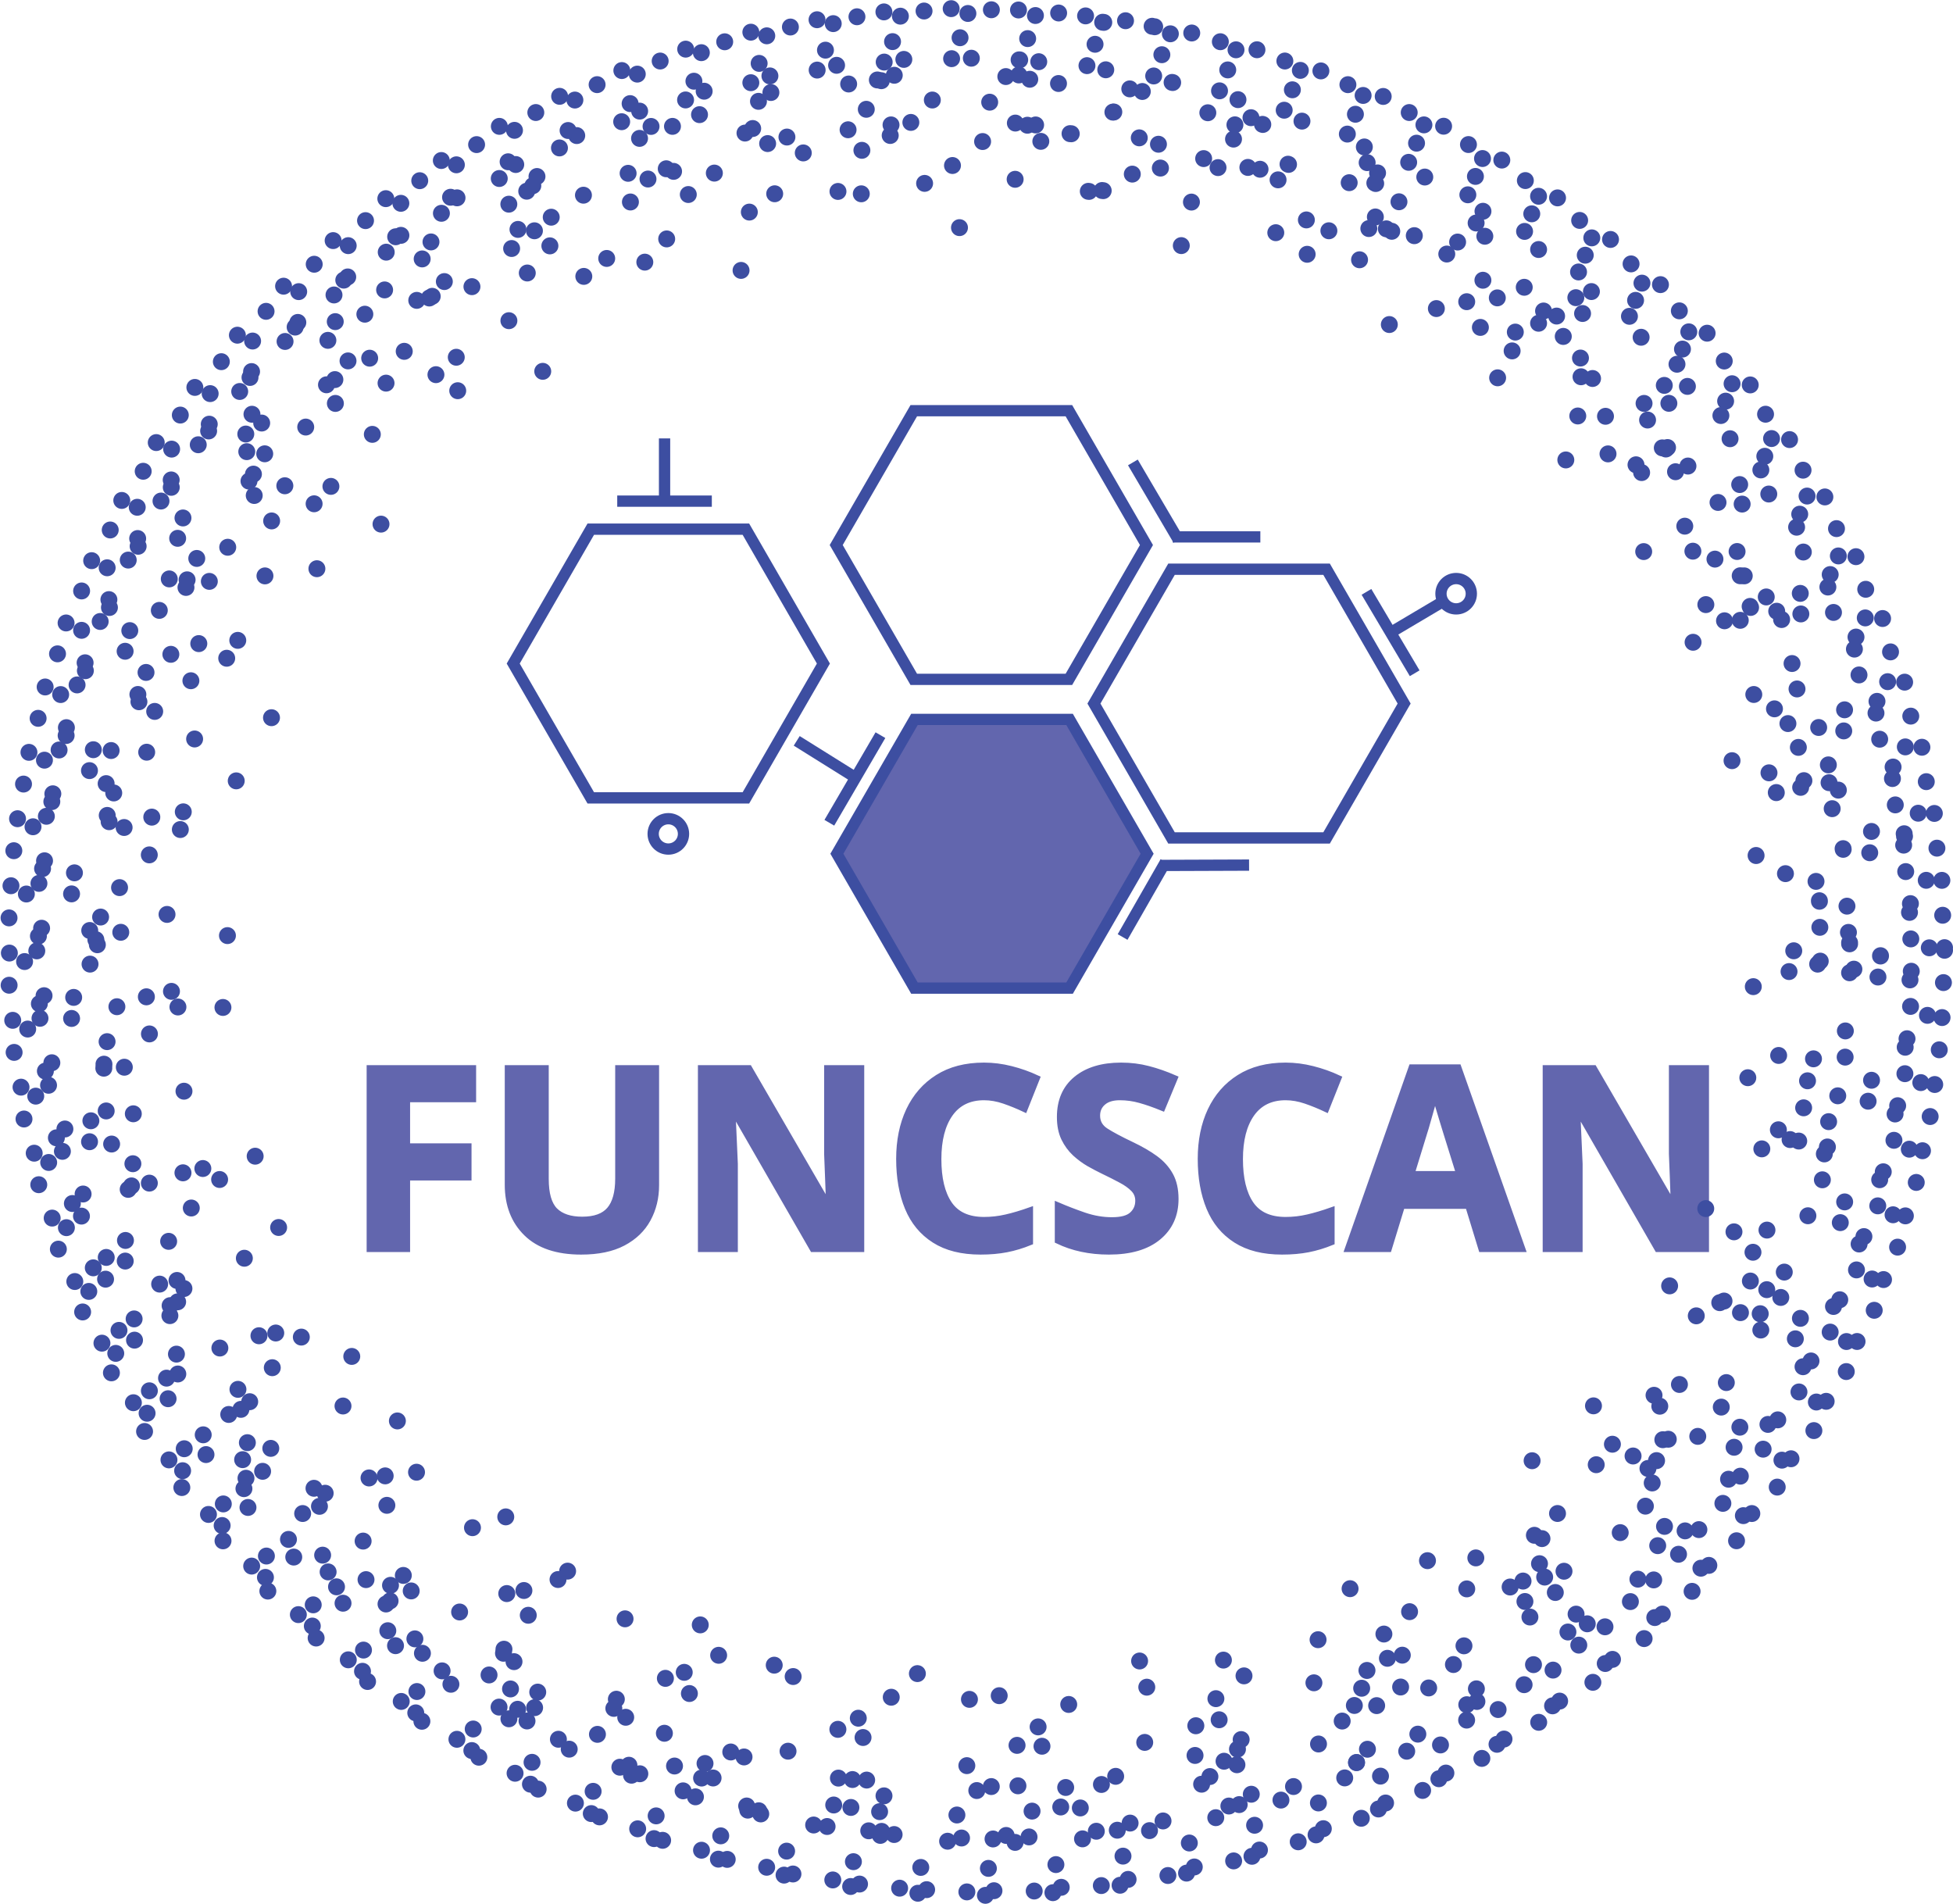
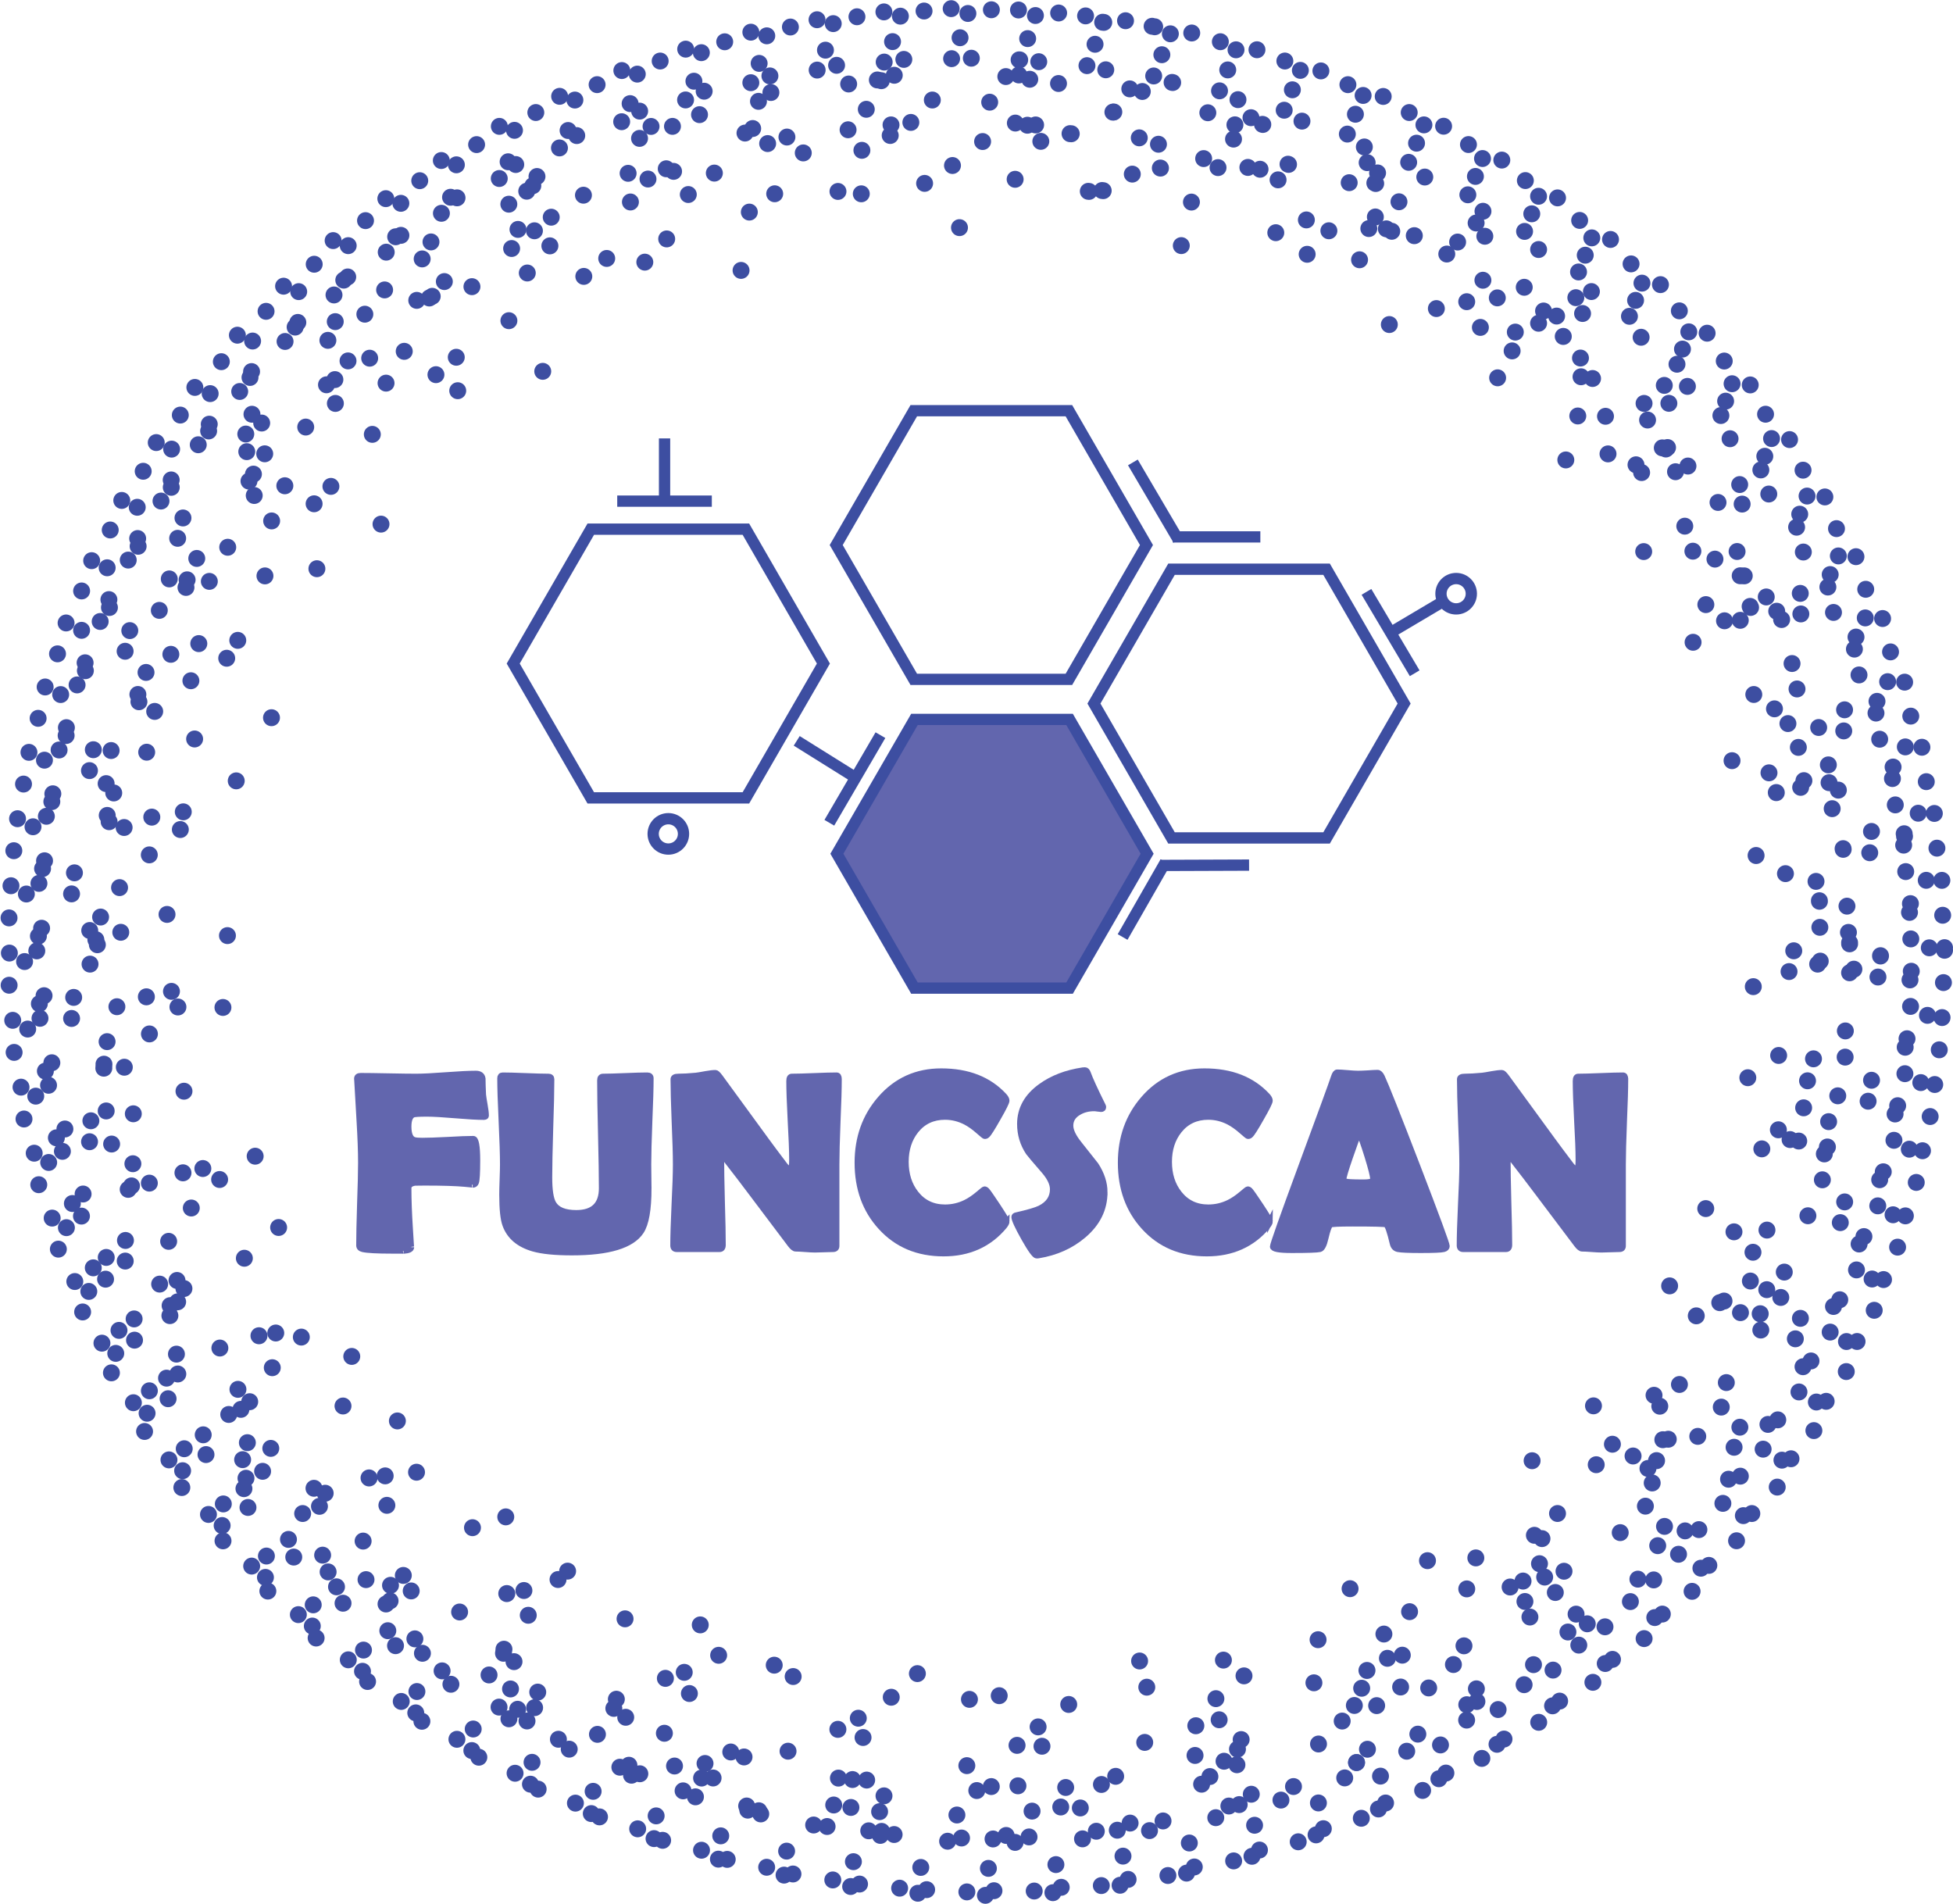
- <svg xmlns="http://www.w3.org/2000/svg" viewBox="0 0 346.22 337.46">
-   <defs>
-     <style>.cls-1,.cls-10,.cls-11,.cls-12,.cls-13,.cls-14,.cls-15,.cls-16,.cls-17,.cls-18,.cls-19,.cls-20,.cls-21,.cls-22,.cls-23,.cls-24,.cls-3,.cls-4,.cls-6,.cls-7,.cls-8,.cls-9{fill:none;}.cls-1,.cls-10,.cls-11,.cls-12,.cls-13,.cls-14,.cls-15,.cls-16,.cls-17,.cls-18,.cls-19,.cls-2,.cls-20,.cls-21,.cls-22,.cls-23,.cls-24,.cls-3,.cls-4,.cls-6,.cls-7,.cls-8,.cls-9{stroke:#3d4ea1;}.cls-1,.cls-10,.cls-11,.cls-12,.cls-13,.cls-14,.cls-15,.cls-16,.cls-17,.cls-18,.cls-19,.cls-2,.cls-20,.cls-21,.cls-22,.cls-23,.cls-24,.cls-5,.cls-6,.cls-7,.cls-8,.cls-9{stroke-miterlimit:10;}.cls-1,.cls-2,.cls-3,.cls-4{stroke-width:2px;}.cls-2,.cls-5{fill:#6266ae;}.cls-3{stroke-linecap:square;}.cls-3,.cls-4{stroke-linejoin:bevel;}.cls-5{font-size:45px;stroke:#6266ae;font-family:BerlinSansFBDemi-Bold, Berlin Sans FB Demi;font-weight:700;}.cls-10,.cls-11,.cls-12,.cls-13,.cls-14,.cls-15,.cls-16,.cls-17,.cls-18,.cls-19,.cls-20,.cls-21,.cls-22,.cls-23,.cls-24,.cls-6,.cls-7,.cls-8,.cls-9{stroke-linecap:round;stroke-width:3px;}.cls-6{stroke-dasharray:0 11.94;}.cls-7{stroke-dasharray:0 11.97;}.cls-8{stroke-dasharray:0 11.99;}.cls-9{stroke-dasharray:0 22.1;}.cls-10{stroke-dasharray:0 22.14;}.cls-11{stroke-dasharray:0 21.93;}.cls-12{stroke-dasharray:0 31.81;}.cls-13{stroke-dasharray:0 31.81;}.cls-14{stroke-dasharray:0 31.55;}.cls-15{stroke-dasharray:0 31.54;}.cls-16{stroke-dasharray:0 31.97;}.cls-17{stroke-dasharray:0 32.18;}.cls-18{stroke-dasharray:0 32.18;}.cls-19{stroke-dasharray:0 31.86;}.cls-20{stroke-dasharray:0 31.86;}.cls-21{stroke-dasharray:0 32.31;}.cls-22{stroke-dasharray:0 39.58;}.cls-23{stroke-dasharray:0 40.39;}.cls-24{stroke-dasharray:0 11.98;}</style>
+ <svg xmlns="http://www.w3.org/2000/svg" viewBox="0 0 346.22 337.46" version="1.1" id="svg90">
+   <defs id="defs4">
+     <style id="style2">.cls-1,.cls-10,.cls-11,.cls-12,.cls-13,.cls-14,.cls-15,.cls-16,.cls-17,.cls-18,.cls-19,.cls-20,.cls-21,.cls-22,.cls-23,.cls-24,.cls-3,.cls-4,.cls-6,.cls-7,.cls-8,.cls-9{fill:none;}.cls-1,.cls-10,.cls-11,.cls-12,.cls-13,.cls-14,.cls-15,.cls-16,.cls-17,.cls-18,.cls-19,.cls-2,.cls-20,.cls-21,.cls-22,.cls-23,.cls-24,.cls-3,.cls-4,.cls-6,.cls-7,.cls-8,.cls-9{stroke:#3d4ea1;}.cls-1,.cls-10,.cls-11,.cls-12,.cls-13,.cls-14,.cls-15,.cls-16,.cls-17,.cls-18,.cls-19,.cls-2,.cls-20,.cls-21,.cls-22,.cls-23,.cls-24,.cls-5,.cls-6,.cls-7,.cls-8,.cls-9{stroke-miterlimit:10;}.cls-1,.cls-2,.cls-3,.cls-4{stroke-width:2px;}.cls-2,.cls-5{fill:#6266ae;}.cls-3{stroke-linecap:square;}.cls-3,.cls-4{stroke-linejoin:bevel;}.cls-5{font-size:45px;stroke:#6266ae;font-family:BerlinSansFBDemi-Bold, Berlin Sans FB Demi;font-weight:700;}.cls-10,.cls-11,.cls-12,.cls-13,.cls-14,.cls-15,.cls-16,.cls-17,.cls-18,.cls-19,.cls-20,.cls-21,.cls-22,.cls-23,.cls-24,.cls-6,.cls-7,.cls-8,.cls-9{stroke-linecap:round;stroke-width:3px;}.cls-6{stroke-dasharray:0 11.94;}.cls-7{stroke-dasharray:0 11.97;}.cls-8{stroke-dasharray:0 11.99;}.cls-9{stroke-dasharray:0 22.1;}.cls-10{stroke-dasharray:0 22.14;}.cls-11{stroke-dasharray:0 21.93;}.cls-12{stroke-dasharray:0 31.81;}.cls-13{stroke-dasharray:0 31.81;}.cls-14{stroke-dasharray:0 31.55;}.cls-15{stroke-dasharray:0 31.54;}.cls-16{stroke-dasharray:0 31.97;}.cls-17{stroke-dasharray:0 32.18;}.cls-18{stroke-dasharray:0 32.18;}.cls-19{stroke-dasharray:0 31.86;}.cls-20{stroke-dasharray:0 31.86;}.cls-21{stroke-dasharray:0 32.31;}.cls-22{stroke-dasharray:0 39.58;}.cls-23{stroke-dasharray:0 40.39;}.cls-24{stroke-dasharray:0 11.98;}</style>
  </defs>
  <g id="Layer_2" data-name="Layer 2">
    <g id="Layer_3" data-name="Layer 3">
-       <polygon class="cls-1" points="104.73 141.43 90.98 117.62 104.73 93.8 132.23 93.8 145.97 117.62 132.23 141.43 104.73 141.43" />
-       <polygon class="cls-2" points="162.11 175.15 148.36 151.33 162.11 127.52 189.61 127.52 203.36 151.33 189.61 175.15 162.11 175.15" />
-       <polygon class="cls-1" points="161.99 120.42 148.24 96.61 161.99 72.8 189.49 72.8 203.24 96.61 189.49 120.42 161.99 120.42" />
-       <polygon class="cls-1" points="207.68 148.53 193.93 124.71 207.68 100.9 235.17 100.9 248.92 124.71 235.17 148.53 207.68 148.53" />
-       <line class="cls-1" x1="151.93" y1="138" x2="141.24" y2="131.32" />
-       <line class="cls-1" x1="156.08" y1="130.31" x2="147.02" y2="145.84" />
-       <line class="cls-1" x1="126.19" y1="88.83" x2="109.42" y2="88.83" />
-       <line class="cls-3" x1="208.39" y1="94.83" x2="201.34" y2="82.83" />
-       <line class="cls-4" x1="223.43" y1="95.17" x2="207.9" y2="95.17" />
-       <line class="cls-3" x1="206.66" y1="153.4" x2="220.43" y2="153.35" />
-       <line class="cls-4" x1="199.01" y1="166.09" x2="206.61" y2="152.81" />
-       <line class="cls-1" x1="117.81" y1="77.71" x2="117.81" y2="88.83" />
-       <circle class="cls-1" cx="118.48" cy="147.81" r="2.69" />
-       <circle class="cls-1" cx="258.14" cy="105.24" r="2.69" />
-       <line class="cls-1" x1="250.79" y1="119.34" x2="242.24" y2="104.91" />
-       <line class="cls-1" x1="256.08" y1="106.46" x2="246.51" y2="112.13" />
+       <polygon class="cls-1" points="104.73 141.43 90.98 117.62 104.73 93.8 132.23 93.8 145.97 117.62 132.23 141.43 104.73 141.43" id="polygon6" />
+       <polygon class="cls-2" points="162.11 175.15 148.36 151.33 162.11 127.52 189.61 127.52 203.36 151.33 189.61 175.15 162.11 175.15" id="polygon8" />
+       <polygon class="cls-1" points="161.99 120.42 148.24 96.61 161.99 72.8 189.49 72.8 203.24 96.61 189.49 120.42 161.99 120.42" id="polygon10" />
+       <polygon class="cls-1" points="207.68 148.53 193.93 124.71 207.68 100.9 235.17 100.9 248.92 124.71 235.17 148.53 207.68 148.53" id="polygon12" />
+       <line class="cls-1" x1="151.93" y1="138" x2="141.24" y2="131.32" id="line14" />
+       <line class="cls-1" x1="156.08" y1="130.31" x2="147.02" y2="145.84" id="line16" />
+       <line class="cls-1" x1="126.19" y1="88.83" x2="109.42" y2="88.83" id="line18" />
+       <line class="cls-3" x1="208.39" y1="94.83" x2="201.34" y2="82.83" id="line20" />
+       <line class="cls-4" x1="223.43" y1="95.17" x2="207.9" y2="95.17" id="line22" />
+       <line class="cls-3" x1="206.66" y1="153.4" x2="220.43" y2="153.35" id="line24" />
+       <line class="cls-4" x1="199.01" y1="166.09" x2="206.61" y2="152.81" id="line26" />
+       <line class="cls-1" x1="117.81" y1="77.71" x2="117.81" y2="88.83" id="line28" />
+       <circle class="cls-1" cx="118.48" cy="147.81" r="2.69" id="circle30" />
+       <circle class="cls-1" cx="258.14" cy="105.24" r="2.69" id="circle32" />
+       <line class="cls-1" x1="250.79" y1="119.34" x2="242.24" y2="104.91" id="line34" />
+       <line class="cls-1" x1="256.08" y1="106.46" x2="246.51" y2="112.13" id="line36" />
    </g>
    <g id="Layer_4" data-name="Layer 4">
-       <text class="cls-5" transform="translate(61.45 221.43)">FUNCSCAN</text>
+       <g aria-label="FUNCSCAN" transform="translate(61.45 221.43)" id="text39" class="cls-5" style="font-weight:700;font-size:45px;font-family:BerlinSansFBDemi-Bold, 'Berlin Sans FB Demi';fill:#6266ae;stroke:#6266ae;stroke-miterlimit:10">
+         <path d="m 24.719,-23.665 q 0,0.242 -0.439,0.242 -1.648,0 -5.01,-0.286 -3.34,-0.286 -5.01,-0.286 -2.109,0 -2.461,0.154 -0.813,0.374 -0.813,2.109 0,2.087 1.055,2.373 0.439,0.11 1.34,0.11 1.516,0 4.526,-0.154 3.032,-0.176 4.548,-0.176 0.725,0 0.725,3.867 0,3.362 -0.242,3.911 -0.154,0.396 -0.593,0.396 0.286,0 -1.384,-0.154 -2.351,-0.22 -7.119,-0.22 -1.538,0 -1.736,0.022 -1.121,0.176 -1.121,0.945 0,3.12 0.264,7.185 0.22,3.669 0.22,3.274 0,0.571 -1.384,0.659 Q 10.459,0.286 8.13,0.286 4.021,0.286 2.834,0 2.197,-0.154 2.197,-0.681 q 0,-2.439 0.154,-7.317 0.176,-4.9 0.176,-7.339 0,-2.9 -0.264,-7.295 -0.396,-6.79 -0.417,-7.295 l -0.022,-0.264 q -0.022,-0.549 0.659,-0.549 1.626,0 4.9,0.066 3.296,0.066 4.944,0.066 1.758,0 5.273,-0.264 3.538,-0.264 5.295,-0.264 1.099,0 1.23,0.901 0,0.945 0.088,2.834 0.044,0.483 0.286,1.868 0.22,1.208 0.22,1.868 z" id="path375" />
+         <path d="m 53.547,-10.789 q 0,5.603 -1.34,7.646 -2.461,3.735 -12.283,3.735 -4.438,0 -6.833,-0.681 Q 29.268,-1.187 28.125,-4.285 q -0.571,-1.516 -0.571,-5.405 0,-0.901 0.066,-2.681 0.066,-1.78 0.066,-2.659 0,-2.549 -0.242,-7.646 -0.242,-5.098 -0.242,-7.625 0,-0.527 0.461,-0.527 1.34,0 4.043,0.11 2.725,0.11 4.065,0.11 0.549,0 0.549,0.483 0,2.9 -0.198,8.701 -0.176,5.779 -0.176,8.679 0,3.45 0.725,4.658 0.967,1.648 4.043,1.648 4.504,0 4.504,-4.373 0,-3.186 -0.154,-9.558 -0.154,-6.372 -0.154,-9.558 0,-0.681 0.549,-0.681 1.296,0 3.911,-0.11 2.615,-0.11 3.911,-0.11 0.637,0 0.637,0.527 0,2.527 -0.22,7.625 -0.198,5.098 -0.198,7.646 0,0.703 0.022,2.131 0.022,1.406 0.022,2.109 z" id="path377" />
+         <path d="m 87.275,-30.146 q 0,2.505 -0.22,7.537 -0.198,5.01 -0.198,7.537 V -0.593 Q 86.858,0 86.221,0 85.693,0 84.617,0.044 83.562,0.088 83.035,0.088 82.463,0.088 81.321,0 q -1.143,-0.088 -1.714,-0.088 -0.396,0 -0.945,-0.725 -1.582,-2.131 -7.119,-9.448 -1.516,-2.043 -4.614,-6.021 -0.088,-0.132 -0.33,-0.264 -0.176,0.154 -0.176,0.483 0,2.549 0.132,7.646 0.154,5.098 0.154,7.646 Q 66.709,0 66.116,0 h -7.603 q -0.637,0 -0.637,-0.681 0,-2.373 0.22,-7.163 0.242,-4.79 0.242,-7.185 0,-2.527 -0.22,-7.559 -0.198,-5.032 -0.198,-7.537 0,-0.483 0.857,-0.483 1.274,0 3.142,-0.176 0.439,-0.044 1.736,-0.286 1.099,-0.198 1.736,-0.198 0.264,0 0.813,0.747 l 8.196,11.228 q 1.099,1.516 3.318,4.438 0.549,0.681 0.945,0.681 0.286,0 0.286,-1.714 0,-2.307 -0.264,-6.943 -0.242,-4.636 -0.242,-6.965 0,-0.813 0.461,-0.813 1.318,0 3.977,-0.11 2.659,-0.11 3.977,-0.11 0.417,0 0.417,0.681 z" id="path379" />
+         <path d="m 117.026,-4.966 q 0,0.352 -0.461,0.923 -4.043,4.812 -10.745,4.812 -6.855,0 -11.118,-4.68 -4.153,-4.526 -4.153,-11.426 0,-6.68 4.065,-11.338 4.241,-4.878 10.789,-4.878 7.119,0 11.162,4.373 0.439,0.483 0.439,0.857 0,0.417 -1.538,3.098 -1.516,2.681 -1.912,3.01 -0.176,0.176 -0.439,0.176 -0.11,0 -1.099,-0.879 -1.187,-1.055 -2.329,-1.648 -1.736,-0.879 -3.604,-0.879 -3.23,0 -5.164,2.417 -1.78,2.241 -1.78,5.537 0,3.34 1.78,5.603 1.934,2.461 5.164,2.461 1.912,0 3.625,-0.835 1.121,-0.549 2.285,-1.538 0.967,-0.835 1.077,-0.835 0.22,0 0.439,0.242 0.352,0.396 1.912,2.747 1.604,2.439 1.604,2.681 z" id="path381" />
+         <path d="m 134.385,-10.107 q 0,4.46 -3.757,7.646 -3.296,2.812 -8.02,3.582 -0.176,0.022 -0.286,0.022 -0.505,0 -2.241,-3.076 -1.736,-3.098 -1.736,-3.779 0,-0.242 0.33,-0.308 3.186,-0.725 4.219,-1.23 2.285,-1.143 2.285,-3.384 0,-1.428 -1.494,-3.186 -2.593,-2.988 -2.812,-3.318 -1.516,-2.285 -1.516,-5.054 0,-4.021 3.713,-6.68 3.032,-2.197 7.449,-2.856 0.242,-0.022 0.374,-0.022 0.33,0 0.527,0.527 0.571,1.604 2.659,5.801 0.066,0.132 0.066,0.22 0,0.374 -0.396,0.374 -0.176,0 -0.593,-0.066 -0.417,-0.066 -0.637,-0.066 -1.582,0 -2.769,0.725 -1.428,0.835 -1.428,2.329 0,1.34 1.582,3.296 2.791,3.516 2.922,3.691 1.56,2.417 1.56,4.812 z" id="path383" />
+         <path d="m 163.696,-4.966 q 0,0.352 -0.461,0.923 -4.043,4.812 -10.745,4.812 -6.855,0 -11.118,-4.68 -4.153,-4.526 -4.153,-11.426 0,-6.68 4.065,-11.338 4.241,-4.878 10.789,-4.878 7.119,0 11.162,4.373 0.439,0.483 0.439,0.857 0,0.417 -1.538,3.098 -1.516,2.681 -1.912,3.01 -0.176,0.176 -0.439,0.176 -0.11,0 -1.099,-0.879 -1.187,-1.055 -2.329,-1.648 -1.736,-0.879 -3.604,-0.879 -3.23,0 -5.164,2.417 -1.78,2.241 -1.78,5.537 0,3.34 1.78,5.603 1.934,2.461 5.164,2.461 1.912,0 3.625,-0.835 1.121,-0.549 2.285,-1.538 0.967,-0.835 1.077,-0.835 0.22,0 0.439,0.242 0.352,0.396 1.912,2.747 1.604,2.439 1.604,2.681 z" id="path385" />
+         <path d="m 195.051,-0.549 q 0,0.396 -0.549,0.549 -0.659,0.176 -4.087,0.176 -3.142,0 -4.043,-0.176 -0.747,-0.154 -0.945,-0.989 -0.747,-3.164 -1.165,-3.384 -0.352,-0.154 -5.889,-0.154 -3.735,0 -3.977,0.198 -0.374,0.352 -0.835,2.351 Q 173.145,-0.154 172.551,0 q -0.747,0.176 -5.01,0.176 -3.362,0 -3.362,-0.637 0,-0.571 4.966,-14.041 5.383,-14.568 5.845,-16.018 0.264,-0.835 0.615,-0.835 0.593,0 1.824,0.11 1.252,0.11 1.868,0.11 0.593,0 1.736,-0.066 1.165,-0.088 1.736,-0.088 0.417,0 0.769,0.725 1.077,2.307 6.284,15.82 5.229,13.601 5.229,14.194 z M 179.473,-20.566 q -0.461,0.967 -1.56,4.197 -1.187,3.428 -1.187,4.021 0,0.396 1.318,0.439 0.681,0.044 2.241,0.044 1.45,0 1.604,-0.352 0.044,-0.11 0.044,-0.308 0,-0.725 -1.011,-3.999 -0.989,-3.164 -1.45,-4.043 z" id="path387" />
+         <path d="m 226.692,-30.146 q 0,2.505 -0.22,7.537 -0.198,5.01 -0.198,7.537 V -0.593 Q 226.274,0 225.637,0 q -0.527,0 -1.604,0.044 -1.055,0.044 -1.582,0.044 -0.571,0 -1.714,-0.088 -1.143,-0.088 -1.714,-0.088 -0.396,0 -0.945,-0.725 -1.582,-2.131 -7.119,-9.448 -1.516,-2.043 -4.614,-6.021 -0.088,-0.132 -0.33,-0.264 -0.176,0.154 -0.176,0.483 0,2.549 0.132,7.646 0.154,5.098 0.154,7.646 Q 206.125,0 205.532,0 h -7.603 q -0.637,0 -0.637,-0.681 0,-2.373 0.22,-7.163 0.242,-4.79 0.242,-7.185 0,-2.527 -0.22,-7.559 -0.198,-5.032 -0.198,-7.537 0,-0.483 0.857,-0.483 1.274,0 3.142,-0.176 0.439,-0.044 1.736,-0.286 1.099,-0.198 1.736,-0.198 0.264,0 0.813,0.747 l 8.196,11.228 q 1.099,1.516 3.318,4.438 0.549,0.681 0.945,0.681 0.286,0 0.286,-1.714 0,-2.307 -0.264,-6.943 -0.242,-4.636 -0.242,-6.965 0,-0.813 0.461,-0.813 1.318,0 3.977,-0.11 2.659,-0.11 3.977,-0.11 0.417,0 0.417,0.681 z" id="path389" />
+       </g>
    </g>
    <g id="Layer_2-2" data-name="Layer 2">
-       <ellipse class="cls-6" cx="173.11" cy="168.44" rx="171.61" ry="166.73" />
-       <ellipse class="cls-6" cx="173.11" cy="168.44" rx="166.73" ry="171.61" transform="translate(-25.07 306.52) rotate(-79.08)" />
-       <ellipse class="cls-7" cx="172.61" cy="168.11" rx="157.7" ry="166.1" transform="translate(-4.23 331.77) rotate(-87.03)" />
-       <ellipse class="cls-7" cx="173.11" cy="168.44" rx="157.7" ry="166.1" transform="translate(-29.36 300.15) rotate(-77.26)" />
-       <ellipse class="cls-8" cx="172.81" cy="168.95" rx="166.1" ry="162.21" transform="translate(-19.7 22.84) rotate(-7.16)" />
-       <ellipse class="cls-9" cx="172.83" cy="169.46" rx="160.54" ry="155.98" />
-       <ellipse class="cls-9" cx="172.83" cy="169.46" rx="155.98" ry="160.54" transform="translate(-43.86 277.32) rotate(-70.9)" />
-       <ellipse class="cls-10" cx="172.37" cy="169.15" rx="147.53" ry="155.39" transform="translate(-5.5 332.52) rotate(-87.03)" />
-       <ellipse class="cls-10" cx="172.83" cy="169.46" rx="147.53" ry="155.39" transform="translate(-30.57 300.67) rotate(-77.26)" />
-       <ellipse class="cls-11" cx="172.56" cy="169.93" rx="155.39" ry="151.74" transform="translate(-19.82 22.82) rotate(-7.16)" />
-       <ellipse class="cls-12" cx="176.72" cy="167.3" rx="151.17" ry="142.43" />
-       <ellipse class="cls-13" cx="176.72" cy="167.3" rx="142.51" ry="151.09" transform="matrix(0.09, -1, 1, 0.09, -6.13, 327.88)" />
-       <ellipse class="cls-14" cx="176.28" cy="167.02" rx="134.72" ry="146.31" transform="matrix(0.03, -1, 1, 0.03, 3.61, 337.77)" />
-       <ellipse class="cls-15" cx="176.72" cy="167.3" rx="134.84" ry="146.18" transform="translate(-13.61 318.93) rotate(-81.97)" />
-       <ellipse class="cls-16" cx="176.46" cy="167.73" rx="146.29" ry="138.59" transform="translate(-8.86 9.84) rotate(-3.12)" />
-       <ellipse class="cls-17" cx="169.3" cy="167.6" rx="154.29" ry="153.02" transform="translate(-59.27 234.77) rotate(-61.09)" />
-       <ellipse class="cls-18" cx="169.3" cy="167.6" rx="153.24" ry="154.08" transform="translate(-52.06 79.55) rotate(-23.02)" />
-       <ellipse class="cls-19" cx="168.82" cy="167.36" rx="148.53" ry="145.53" transform="translate(-27.49 33.3) rotate(-10.42)" />
-       <ellipse class="cls-20" cx="169.3" cy="171.6" rx="145.47" ry="148.59" transform="matrix(0.25, -0.97, 0.97, 0.25, -39.42, 292.22)" />
-       <ellipse class="cls-21" cx="169.09" cy="168.1" rx="151.1" ry="147.13" transform="translate(-51.9 257.61) rotate(-66.88)" />
-       <ellipse class="cls-22" cx="176.24" cy="168.63" rx="136.12" ry="128.37" transform="translate(-19.63 23.27) rotate(-7.16)" />
-       <ellipse class="cls-23" cx="175" cy="166.61" rx="133.91" ry="136.08" transform="translate(-13.69 317.55) rotate(-82.25)" />
-       <ellipse class="cls-24" cx="173.18" cy="169.17" rx="166.73" ry="168.86" transform="translate(-17.79 317.96) rotate(-82.25)" />
+       <ellipse class="cls-6" cx="173.11" cy="168.44" rx="171.61" ry="166.73" id="ellipse42" />
+       <ellipse class="cls-6" cx="173.11" cy="168.44" rx="166.73" ry="171.61" transform="translate(-25.07 306.52) rotate(-79.08)" id="ellipse44" />
+       <ellipse class="cls-7" cx="172.61" cy="168.11" rx="157.7" ry="166.1" transform="translate(-4.23 331.77) rotate(-87.03)" id="ellipse46" />
+       <ellipse class="cls-7" cx="173.11" cy="168.44" rx="157.7" ry="166.1" transform="translate(-29.36 300.15) rotate(-77.26)" id="ellipse48" />
+       <ellipse class="cls-8" cx="172.81" cy="168.95" rx="166.1" ry="162.21" transform="translate(-19.7 22.84) rotate(-7.16)" id="ellipse50" />
+       <ellipse class="cls-9" cx="172.83" cy="169.46" rx="160.54" ry="155.98" id="ellipse52" />
+       <ellipse class="cls-9" cx="172.83" cy="169.46" rx="155.98" ry="160.54" transform="translate(-43.86 277.32) rotate(-70.9)" id="ellipse54" />
+       <ellipse class="cls-10" cx="172.37" cy="169.15" rx="147.53" ry="155.39" transform="translate(-5.5 332.52) rotate(-87.03)" id="ellipse56" />
+       <ellipse class="cls-10" cx="172.83" cy="169.46" rx="147.53" ry="155.39" transform="translate(-30.57 300.67) rotate(-77.26)" id="ellipse58" />
+       <ellipse class="cls-11" cx="172.56" cy="169.93" rx="155.39" ry="151.74" transform="translate(-19.82 22.82) rotate(-7.16)" id="ellipse60" />
+       <ellipse class="cls-12" cx="176.72" cy="167.3" rx="151.17" ry="142.43" id="ellipse62" />
+       <ellipse class="cls-13" cx="176.72" cy="167.3" rx="142.51" ry="151.09" transform="matrix(0.09, -1, 1, 0.09, -6.13, 327.88)" id="ellipse64" />
+       <ellipse class="cls-14" cx="176.28" cy="167.02" rx="134.72" ry="146.31" transform="matrix(0.03, -1, 1, 0.03, 3.61, 337.77)" id="ellipse66" />
+       <ellipse class="cls-15" cx="176.72" cy="167.3" rx="134.84" ry="146.18" transform="translate(-13.61 318.93) rotate(-81.97)" id="ellipse68" />
+       <ellipse class="cls-16" cx="176.46" cy="167.73" rx="146.29" ry="138.59" transform="translate(-8.86 9.84) rotate(-3.12)" id="ellipse70" />
+       <ellipse class="cls-17" cx="169.3" cy="167.6" rx="154.29" ry="153.02" transform="translate(-59.27 234.77) rotate(-61.09)" id="ellipse72" />
+       <ellipse class="cls-18" cx="169.3" cy="167.6" rx="153.24" ry="154.08" transform="translate(-52.06 79.55) rotate(-23.02)" id="ellipse74" />
+       <ellipse class="cls-19" cx="168.82" cy="167.36" rx="148.53" ry="145.53" transform="translate(-27.49 33.3) rotate(-10.42)" id="ellipse76" />
+       <ellipse class="cls-20" cx="169.3" cy="171.6" rx="145.47" ry="148.59" transform="matrix(0.25, -0.97, 0.97, 0.25, -39.42, 292.22)" id="ellipse78" />
+       <ellipse class="cls-21" cx="169.09" cy="168.1" rx="151.1" ry="147.13" transform="translate(-51.9 257.61) rotate(-66.88)" id="ellipse80" />
+       <ellipse class="cls-22" cx="176.24" cy="168.63" rx="136.12" ry="128.37" transform="translate(-19.63 23.27) rotate(-7.16)" id="ellipse82" />
+       <ellipse class="cls-23" cx="175" cy="166.61" rx="133.91" ry="136.08" transform="translate(-13.69 317.55) rotate(-82.25)" id="ellipse84" />
+       <ellipse class="cls-24" cx="173.18" cy="169.17" rx="166.73" ry="168.86" transform="translate(-17.79 317.96) rotate(-82.25)" id="ellipse86" />
    </g>
  </g>
</svg>
